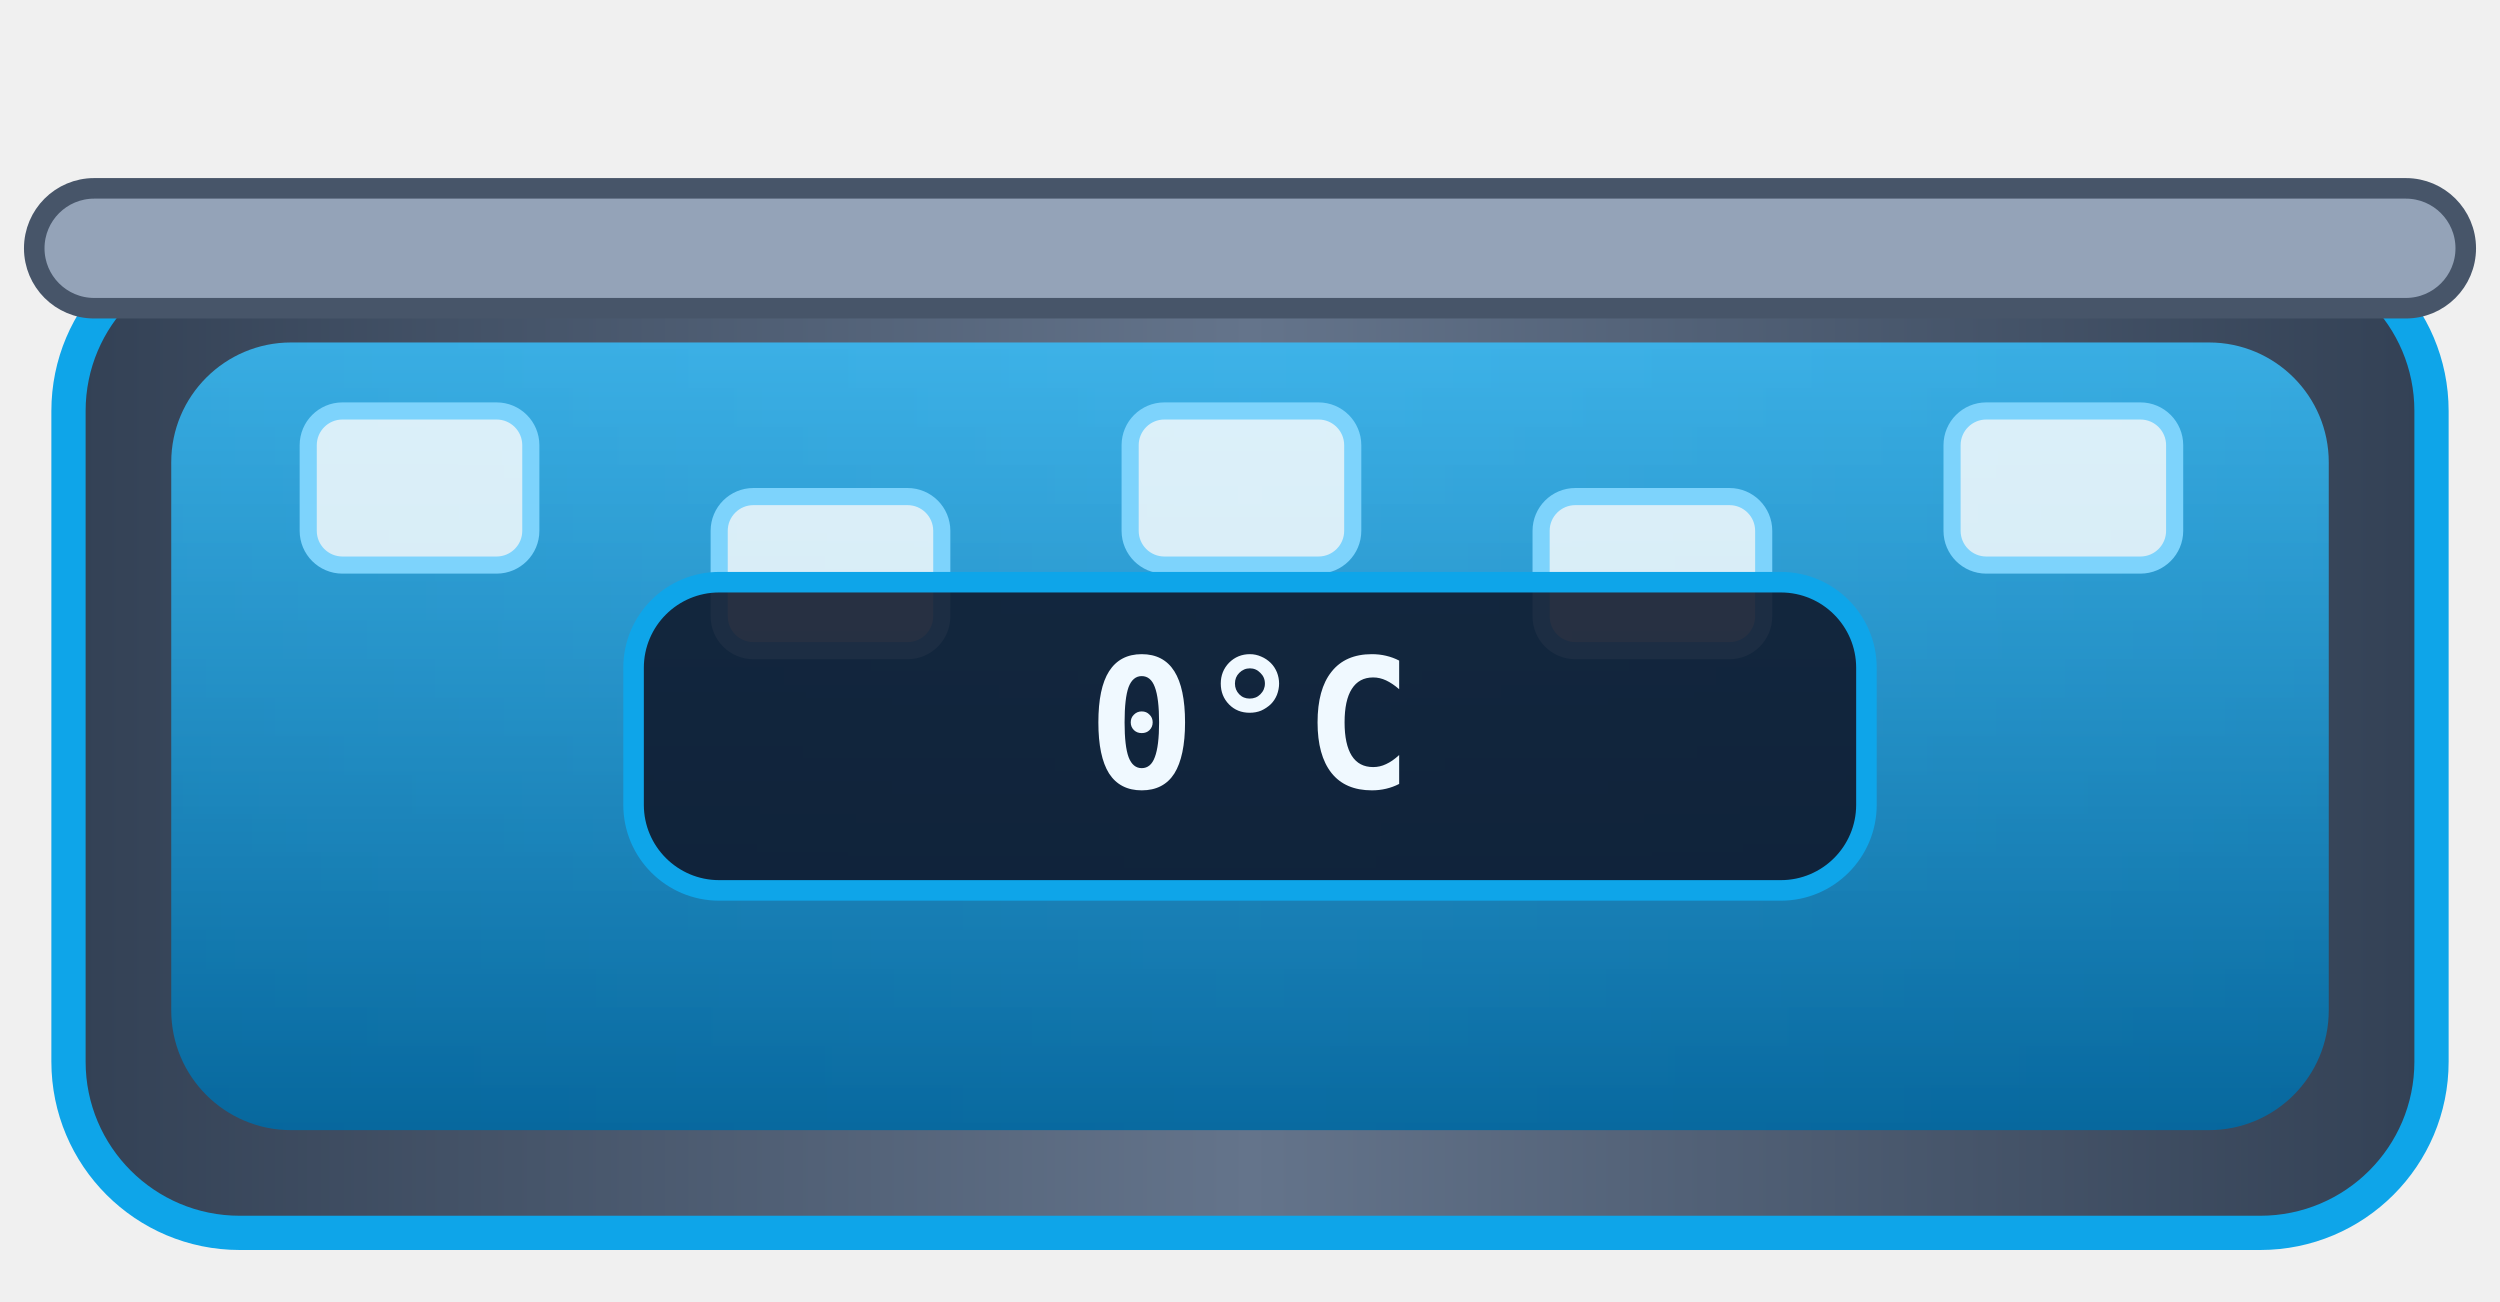
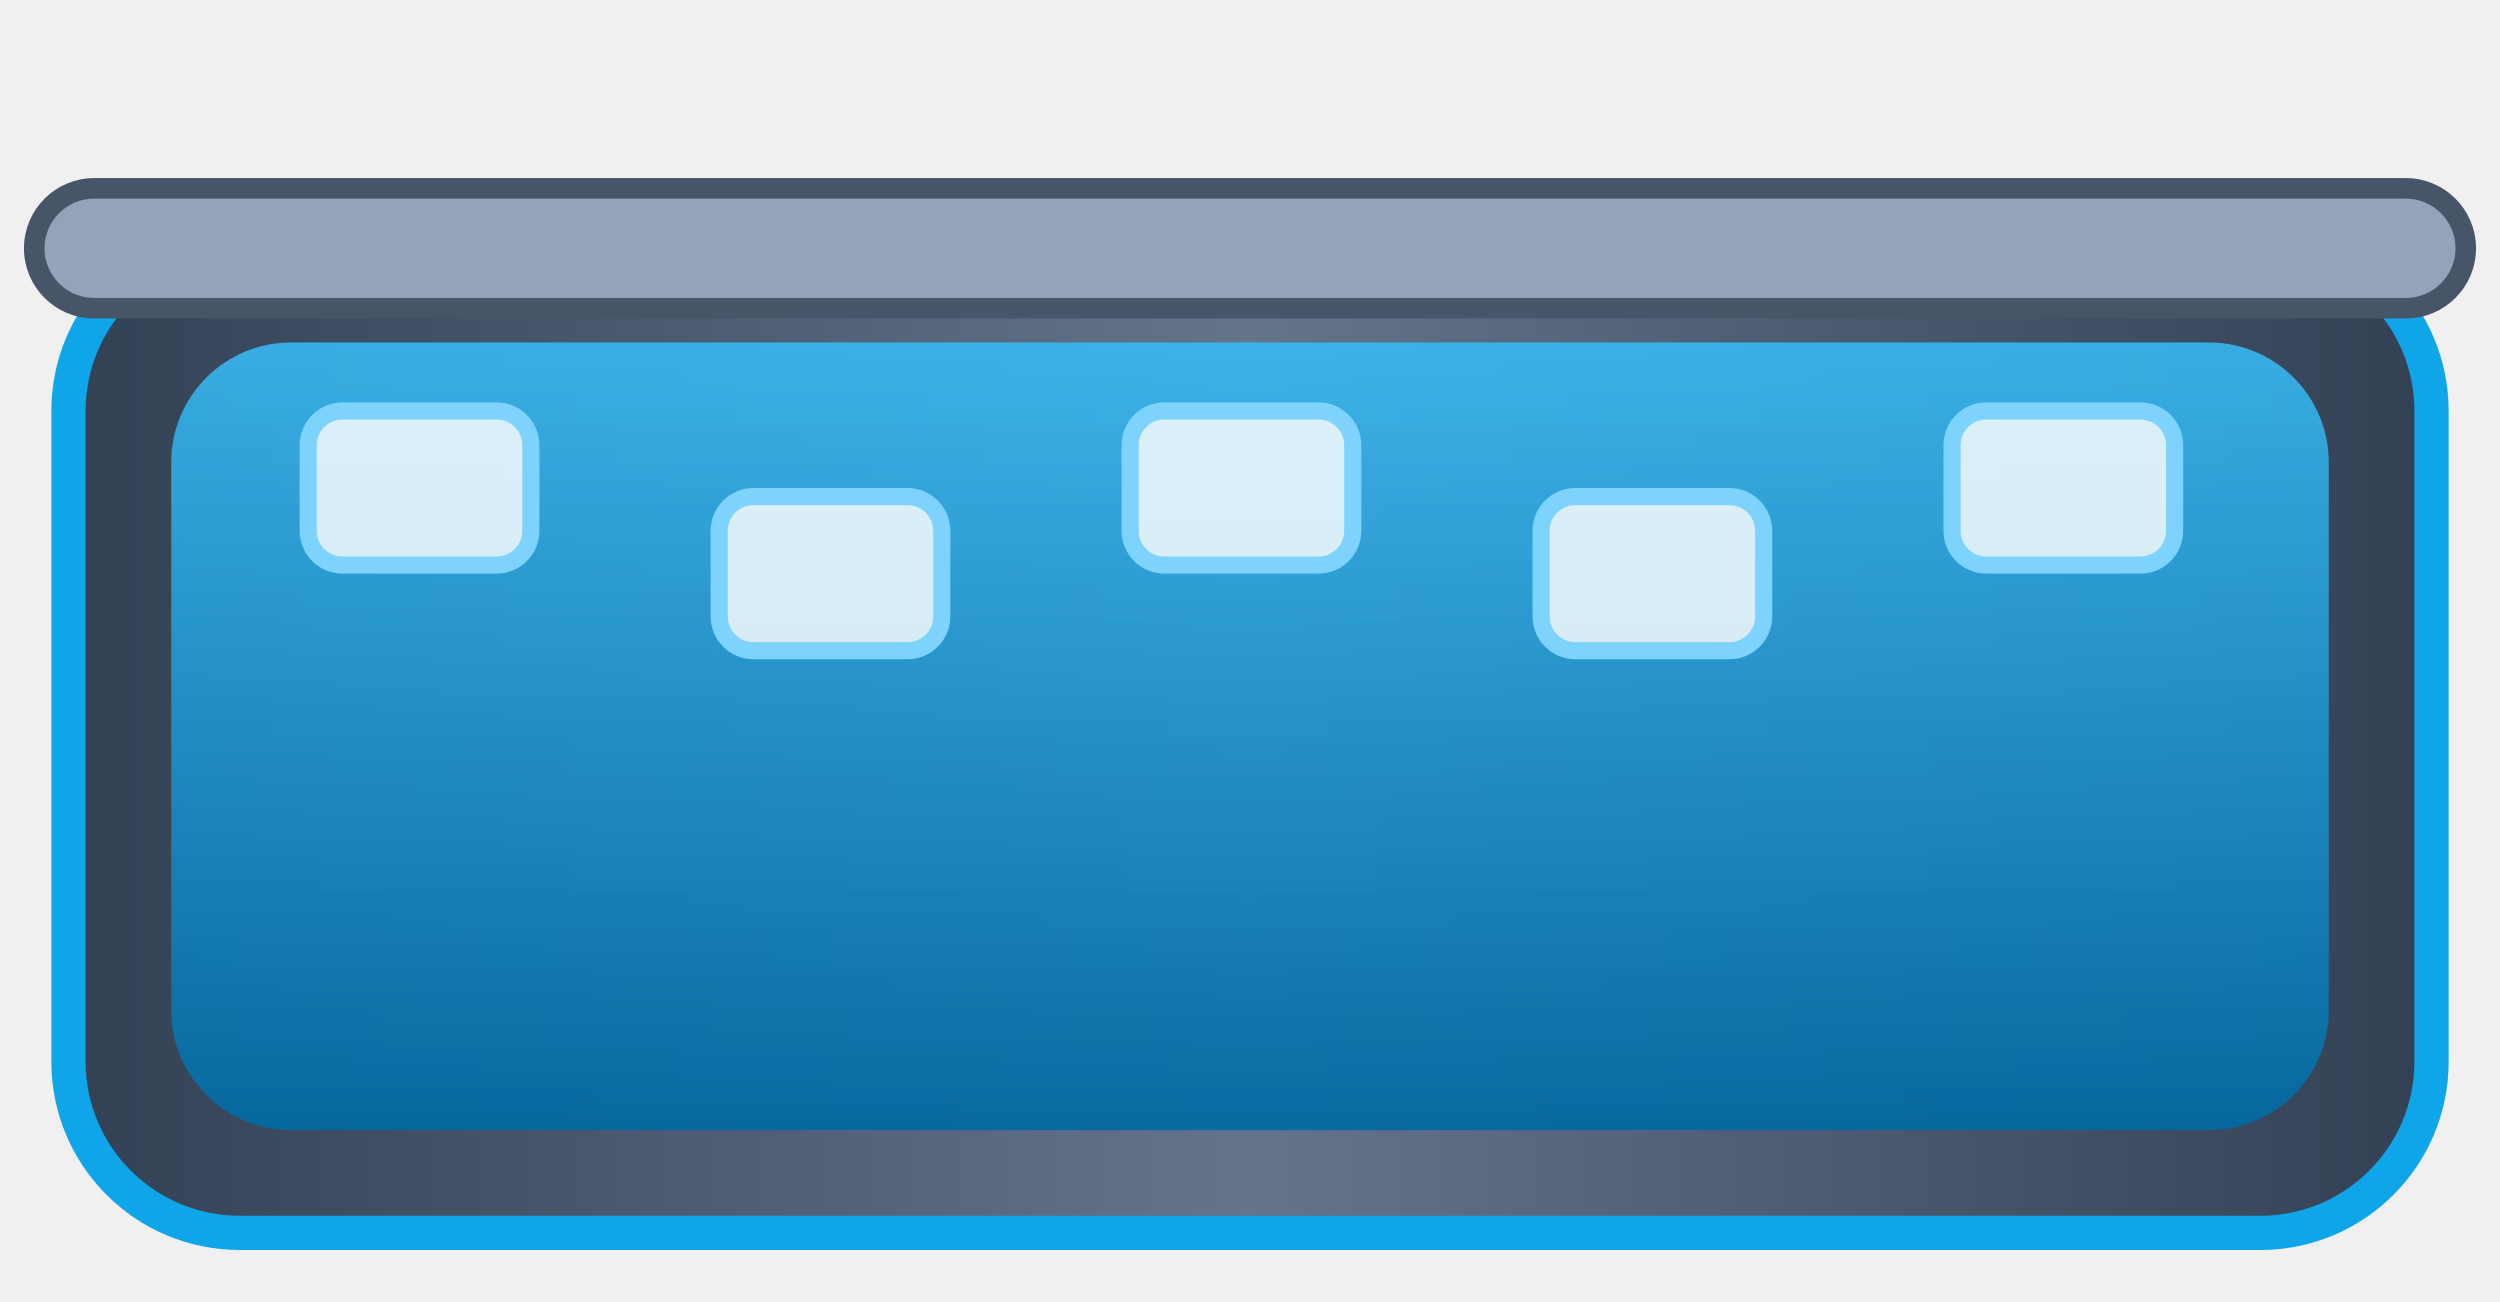
<svg xmlns="http://www.w3.org/2000/svg" viewBox="0 0 146 76">
  <defs>
    <linearGradient id="liq" x1="0" y1="0" x2="0" y2="1">
      <stop offset="0%" stop-color="#38bdf8" stop-opacity="0.86" />
      <stop offset="100%" stop-color="#0369a1" stop-opacity="0.94" />
    </linearGradient>
    <linearGradient id="tub" x1="0" y1="0" x2="1" y2="0">
      <stop offset="0%" stop-color="#334155" />
      <stop offset="50%" stop-color="#64748b" />
      <stop offset="100%" stop-color="#334155" />
    </linearGradient>
  </defs>
  <rect x="4" y="14" width="138" height="58" rx="10" fill="url(#tub)" stroke="#0ea5e9" stroke-width="2" />
  <rect x="10" y="20" width="126" height="46" rx="7" fill="url(#liq)" />
  <rect x="2" y="11" width="142" height="7" rx="3.5" fill="#94a3b8" stroke="#475569" stroke-width="1.2" />
  <rect x="18" y="24" width="13" height="9" rx="2" fill="#ffffff" fill-opacity="0.82" stroke="#7dd3fc" stroke-width="1" />
  <rect x="42" y="29" width="13" height="9" rx="2" fill="#ffffff" fill-opacity="0.82" stroke="#7dd3fc" stroke-width="1" />
  <rect x="66" y="24" width="13" height="9" rx="2" fill="#ffffff" fill-opacity="0.82" stroke="#7dd3fc" stroke-width="1" />
  <rect x="90" y="29" width="13" height="9" rx="2" fill="#ffffff" fill-opacity="0.82" stroke="#7dd3fc" stroke-width="1" />
  <rect x="114" y="24" width="13" height="9" rx="2" fill="#ffffff" fill-opacity="0.82" stroke="#7dd3fc" stroke-width="1" />
-   <rect x="37" y="34" width="72" height="18" rx="5" fill="#0f172a" fill-opacity="0.88" stroke="#0ea5e9" stroke-width="1.2" />
-   <text x="73" y="46" text-anchor="middle" font-family="ui-monospace,monospace" font-size="10.5" font-weight="bold" fill="#f0f9ff">0°C</text>
</svg>
